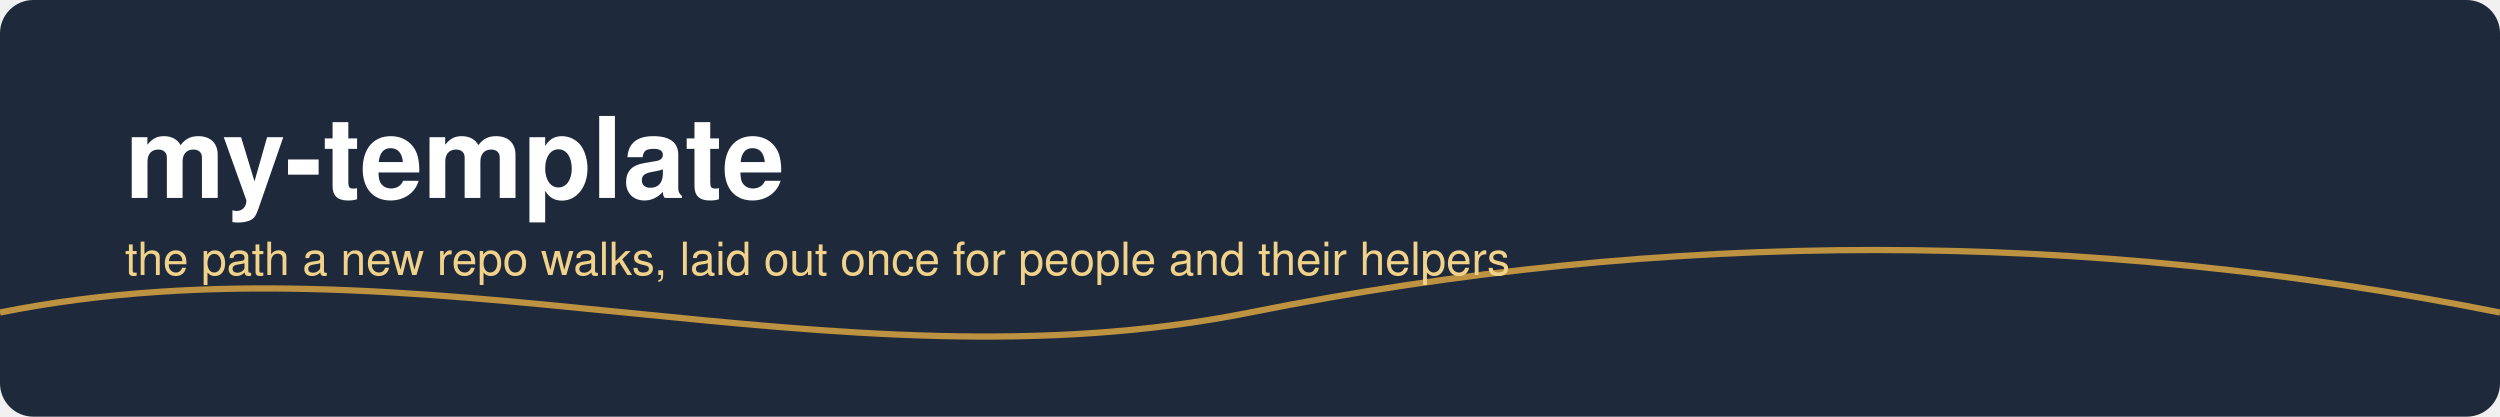
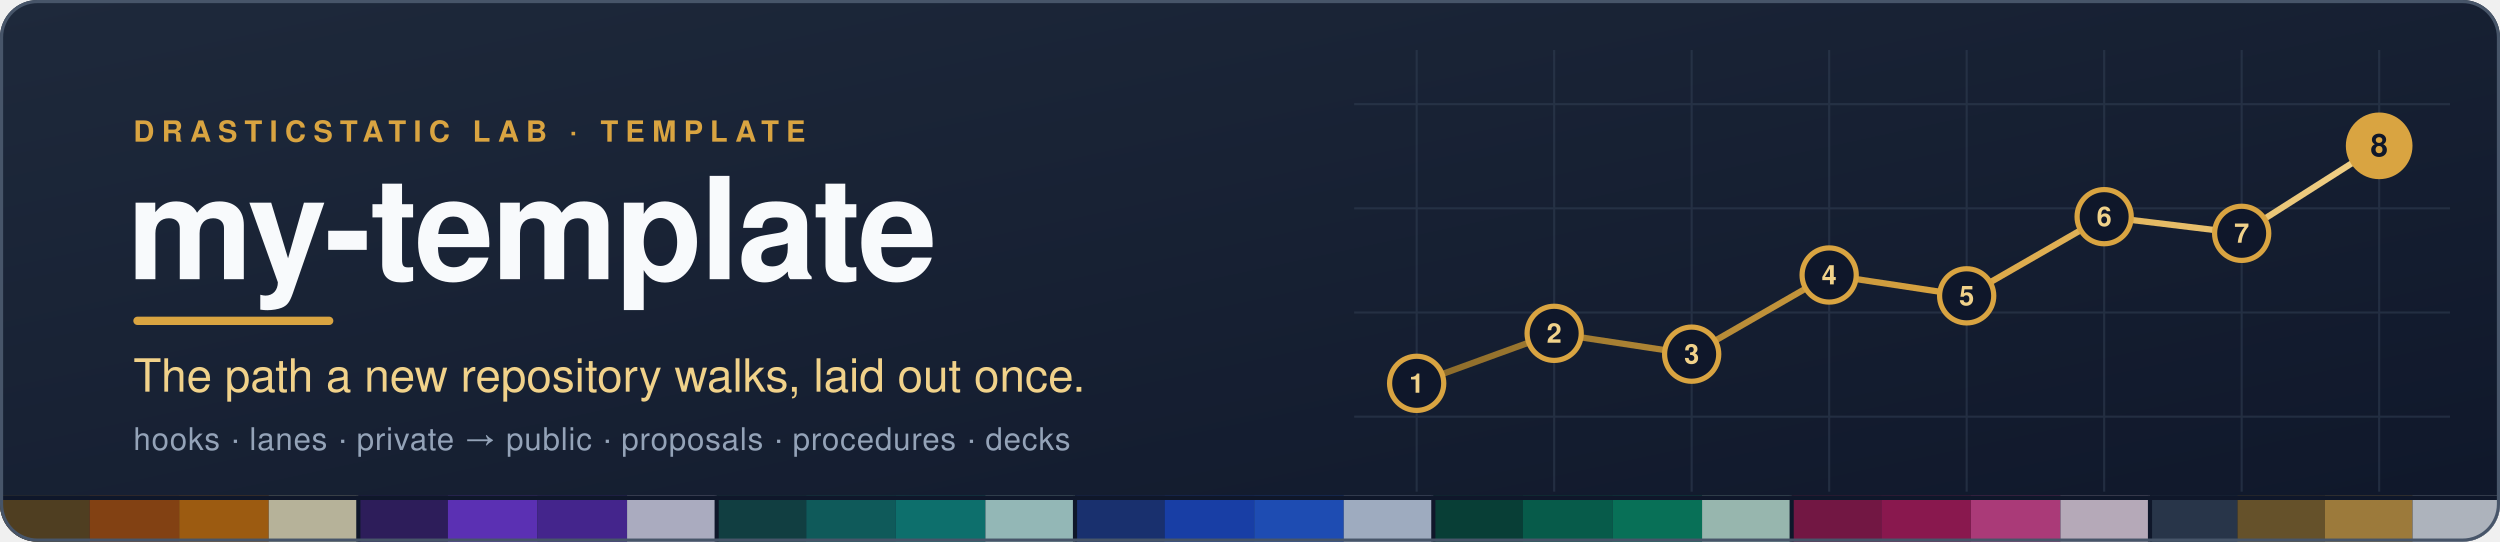
- <svg xmlns="http://www.w3.org/2000/svg" width="1200" height="200" viewBox="0 0 1200 200" role="img" aria-label="my-template">
-   <rect width="1200" height="200" rx="16" fill="#1e293b" />
-   <path d="M0 150 C 200 110, 400 190, 600 150 S 1000 110, 1200 150" fill="none" stroke="#d9a441" stroke-width="3" opacity=".85" />
-   <text x="60" y="95" font-family="Helvetica, Arial, sans-serif" font-size="54" font-weight="700" fill="#ffffff">my-template</text>
-   <text x="60" y="132" font-family="Helvetica, Arial, sans-serif" font-size="22" fill="#f1d28a">the path a new repo walks, laid out once for people and their helpers</text>
+ <svg xmlns="http://www.w3.org/2000/svg" width="1200" height="260" viewBox="0 0 1200 260" role="img" aria-labelledby="t d">
+   <defs>
+     <linearGradient id="ground" x1="0" y1="0" x2="1" y2="1">
+       <stop offset="0" stop-color="#1e293b" />
+       <stop offset="1" stop-color="#0f172a" />
+     </linearGradient>
+     <linearGradient id="brass" x1="0" y1="0" x2="1" y2="0">
+       <stop offset="0" stop-color="#8a6a2a" />
+       <stop offset=".55" stop-color="#d9a441" />
+       <stop offset="1" stop-color="#f1d28a" />
+     </linearGradient>
+     <clipPath id="card">
+       <rect width="1200" height="260" rx="18" />
+     </clipPath>
+   </defs>
+   <g clip-path="url(#card)">
+     <rect width="1200" height="260" fill="url(#ground)" />
+     <g stroke="#334155" stroke-width="1" opacity=".5">
+       <path d="M680 24V236M746 24V236M812 24V236M878 24V236M944 24V236M1010 24V236M1076 24V236M1142 24V236" />
+       <path d="M650 50H1176M650 100H1176M650 150H1176M650 200H1176" />
+     </g>
+     <g transform="translate(0 238)">
+       <g>
+         <rect width="43" height="22" fill="#6b4f1d" />
+         <rect x="43" width="43" height="22" fill="#b45309" />
+         <rect x="86" width="43" height="22" fill="#d97706" />
+         <rect x="129" width="43" height="22" fill="#fef3c7" />
+       </g>
+       <g transform="translate(172 0)">
+         <rect width="43" height="22" fill="#3b1f6e" />
+         <rect x="43" width="43" height="22" fill="#7c3aed" />
+         <rect x="86" width="43" height="22" fill="#5b2bb5" />
+         <rect x="129" width="43" height="22" fill="#ede9fe" />
+       </g>
+       <g transform="translate(344 0)">
+         <rect width="43" height="22" fill="#134e4a" />
+         <rect x="43" width="43" height="22" fill="#0f766e" />
+         <rect x="86" width="43" height="22" fill="#0d9488" />
+         <rect x="129" width="43" height="22" fill="#ccfbf1" />
+       </g>
+       <g transform="translate(516 0)">
+         <rect width="43" height="22" fill="#1e3a8a" />
+         <rect x="43" width="43" height="22" fill="#1d4ed8" />
+         <rect x="86" width="43" height="22" fill="#2563eb" />
+         <rect x="129" width="43" height="22" fill="#dbeafe" />
+       </g>
+       <g transform="translate(688 0)">
+         <rect width="43" height="22" fill="#064e3b" />
+         <rect x="43" width="43" height="22" fill="#047857" />
+         <rect x="86" width="43" height="22" fill="#059669" />
+         <rect x="129" width="43" height="22" fill="#d1fae5" />
+       </g>
+       <g transform="translate(860 0)">
+         <rect width="43" height="22" fill="#9d174d" />
+         <rect x="43" width="43" height="22" fill="#be185d" />
+         <rect x="86" width="43" height="22" fill="#ec4899" />
+         <rect x="129" width="43" height="22" fill="#fce7f3" />
+       </g>
+       <g transform="translate(1032 0)">
+         <rect width="42" height="22" fill="#334155" />
+         <rect x="42" width="42" height="22" fill="#8a6a2a" />
+         <rect x="84" width="42" height="22" fill="#d9a441" />
+         <rect x="126" width="42" height="22" fill="#f1f5f9" />
+       </g>
+       <rect width="1200" height="22" fill="#0f172a" opacity=".3" />
+       <rect width="1200" height="2" fill="#0f172a" />
+       <g fill="#0f172a">
+         <rect x="171" width="2" height="22" />
+         <rect x="343" width="2" height="22" />
+         <rect x="515" width="2" height="22" />
+         <rect x="687" width="2" height="22" />
+         <rect x="859" width="2" height="22" />
+         <rect x="1031" width="2" height="22" />
+       </g>
+     </g>
+     <polyline points="680,184 746,160 812,170 878,132 944,142 1010,104 1076,112 1142,70" fill="none" stroke="url(#brass)" stroke-width="3" stroke-linecap="round" stroke-linejoin="round" />
+     <g font-family="Helvetica Neue, Helvetica, Arial, sans-serif" font-size="13" font-weight="700" text-anchor="middle">
+       <g fill="#0f172a" stroke="#d9a441" stroke-width="2.5">
+         <circle cx="680" cy="184" r="13" />
+         <circle cx="746" cy="160" r="13" />
+         <circle cx="812" cy="170" r="13" />
+         <circle cx="878" cy="132" r="13" />
+         <circle cx="944" cy="142" r="13" />
+         <circle cx="1010" cy="104" r="13" />
+         <circle cx="1076" cy="112" r="13" />
+       </g>
+       <circle cx="1142" cy="70" r="16" fill="#d9a441" />
+       <g fill="#f1d28a">
+         <text x="680" y="188.5">1</text>
+         <text x="746" y="164.5">2</text>
+         <text x="812" y="174.5">3</text>
+         <text x="878" y="136.5">4</text>
+         <text x="944" y="146.5">5</text>
+         <text x="1010" y="108.5">6</text>
+         <text x="1076" y="116.5">7</text>
+       </g>
+       <text x="1142" y="75" font-size="15" fill="#0f172a">8</text>
+     </g>
+     <g font-family="Helvetica Neue, Helvetica, Arial, sans-serif">
+       <text x="64" y="68" font-size="14" font-weight="700" letter-spacing="3.5" fill="#d9a441">DRASTICSTATIC LAB · TEMPLATE</text>
+       <text x="61" y="134" font-size="68" font-weight="700" fill="#f8fafc" letter-spacing="-1">my-template</text>
+       <rect x="64" y="152" width="96" height="4" rx="2" fill="#d9a441" />
+       <text x="64" y="188" font-size="22" fill="#f1d28a">The path a new repository walks, laid out once.</text>
+       <text x="64" y="216" font-size="15" fill="#94a3b8" letter-spacing=".4">hooks · lanes · private → public · proposals · procedures · decks</text>
+     </g>
+   </g>
+   <rect x=".75" y=".75" width="1198.5" height="258.5" rx="17.25" fill="none" stroke="#475569" stroke-width="1.5" />
</svg>
